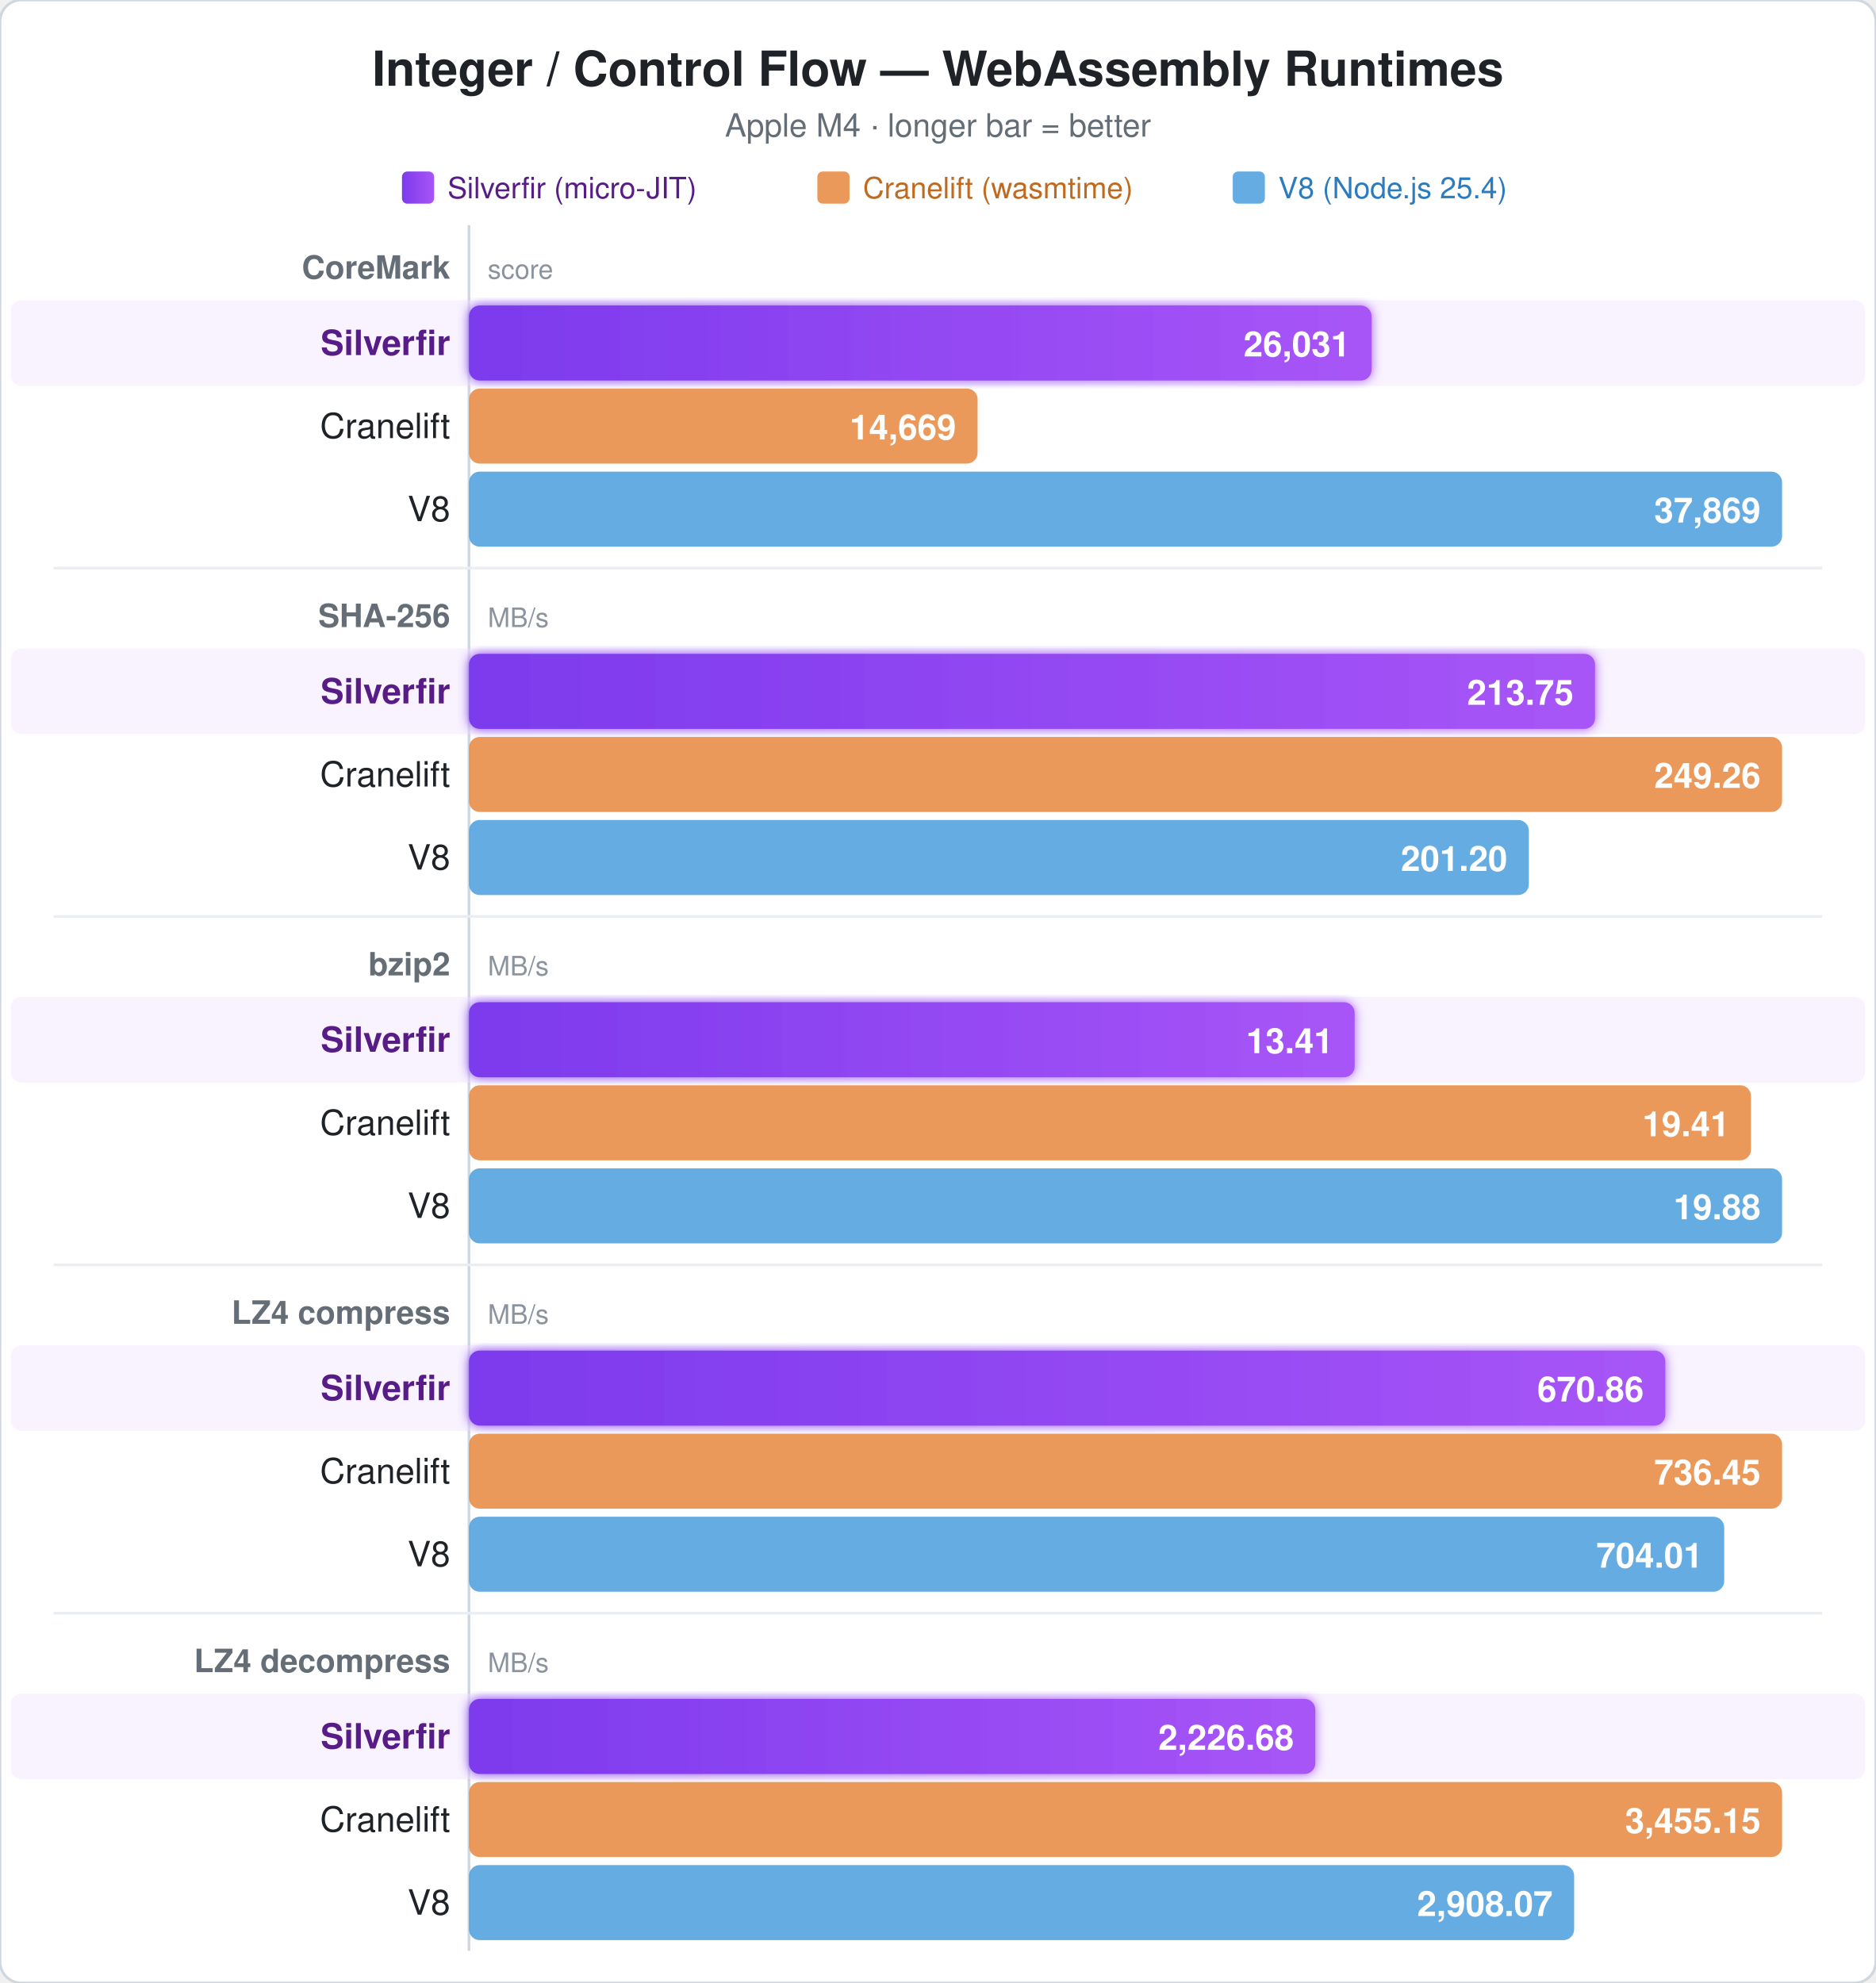
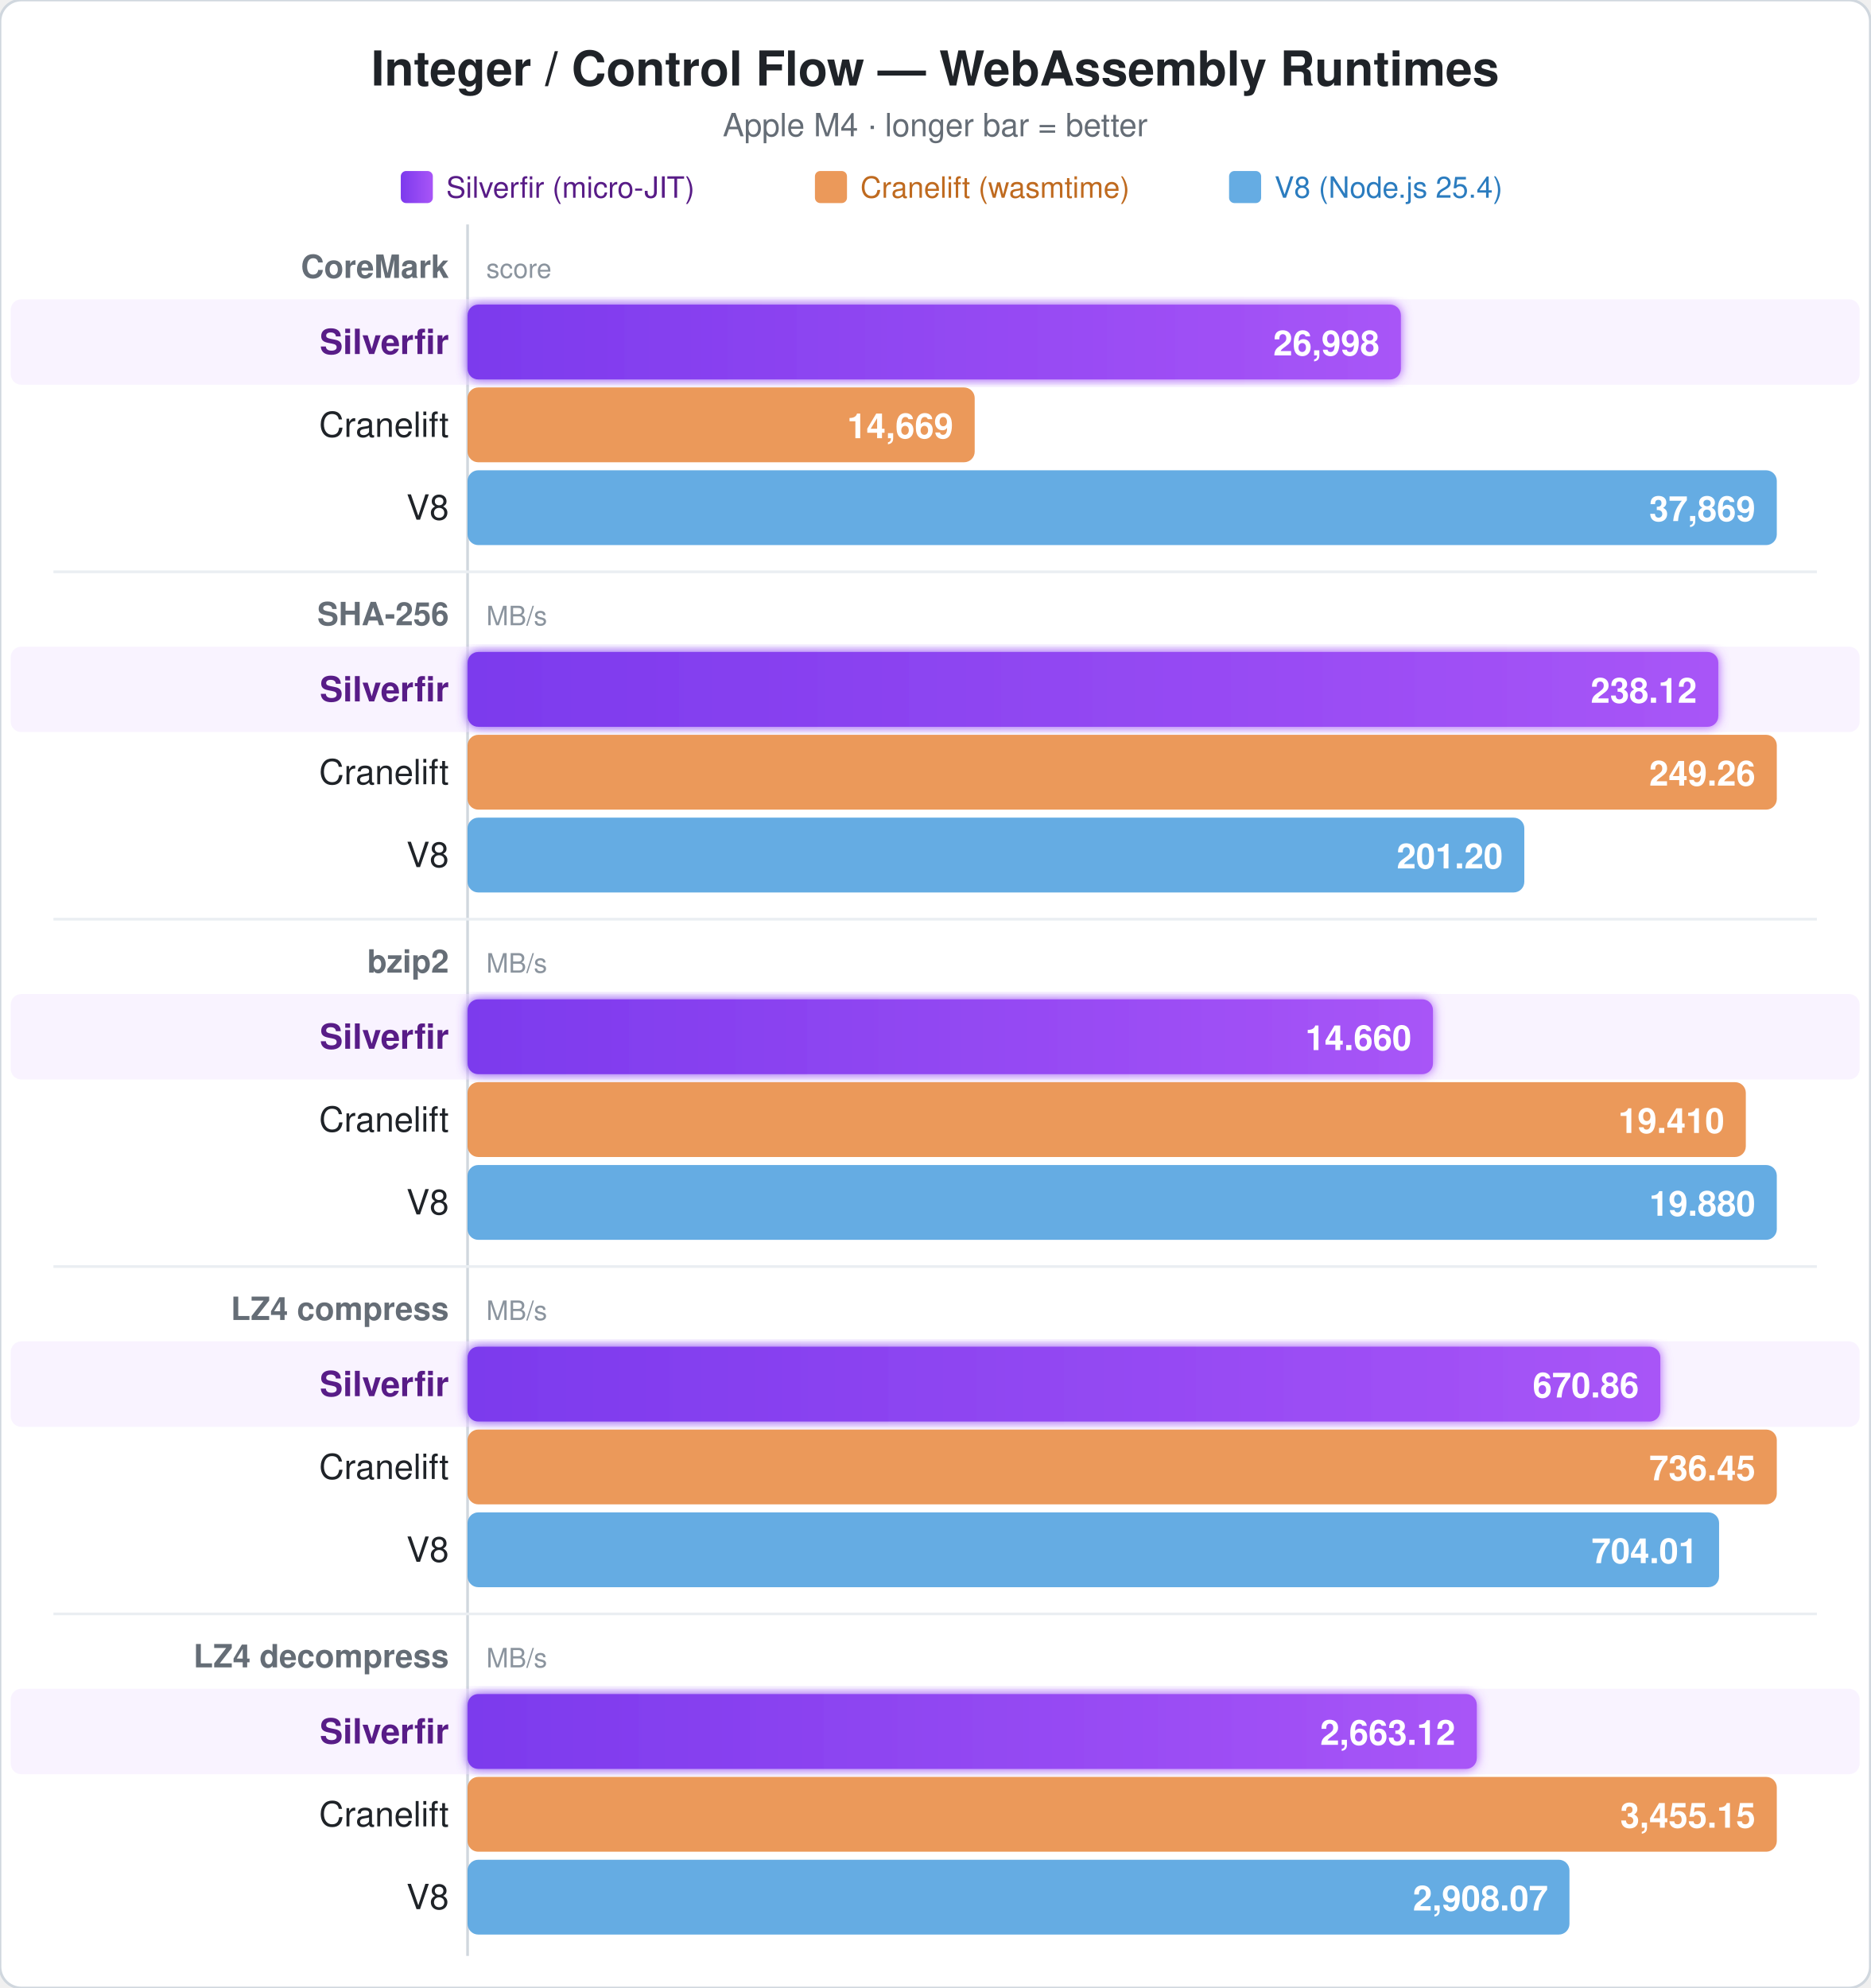
- <svg xmlns="http://www.w3.org/2000/svg" role="img" viewBox="0 0 700 740" width="700" height="740">
+ <svg xmlns="http://www.w3.org/2000/svg" role="img" viewBox="0 0 700 744" width="700" height="744">
  <defs>
    <linearGradient id="hlGrad" x1="0" y1="0" x2="1" y2="0">
      <stop offset="0%" stop-color="#7c3aed" />
      <stop offset="100%" stop-color="#a855f7" />
    </linearGradient>
    <filter id="glow">
      <feGaussianBlur stdDeviation="2" result="blur" />
      <feMerge>
        <feMergeNode in="blur" />
        <feMergeNode in="SourceGraphic" />
      </feMerge>
    </filter>
  </defs>
-   <rect width="700" height="740" rx="8" ry="8" fill="#ffffff" stroke="#d0d7de" stroke-width="1" />
+   <rect width="700" height="744" rx="8" ry="8" fill="#ffffff" stroke="#d0d7de" stroke-width="1" />
  <text x="350.0" y="32" text-anchor="middle" fill="#1f2328" font-family="Segoe UI,Helvetica,Arial,sans-serif" font-size="18" font-weight="600">Integer / Control Flow — WebAssembly Runtimes</text>
  <text x="350.0" y="51" text-anchor="middle" fill="#656d76" font-family="Segoe UI,Helvetica,Arial,sans-serif" font-size="12">Apple M4  ·  longer bar = better</text>
  <rect x="150.0" y="64" width="12" height="12" rx="2" fill="url(#hlGrad)" />
  <text x="167.0" y="74" fill="#581c87" font-family="Segoe UI,Helvetica,Arial,sans-serif" font-size="11">Silverfir (micro-JIT)</text>
  <rect x="305.0" y="64" width="12" height="12" rx="2" fill="#e8873d" opacity="0.85" />
  <text x="322.0" y="74" fill="#bf6a1f" font-family="Segoe UI,Helvetica,Arial,sans-serif" font-size="11">Cranelift (wasmtime)</text>
  <rect x="460.0" y="64" width="12" height="12" rx="2" fill="#4a9ede" opacity="0.85" />
  <text x="477.0" y="74" fill="#2b7cbf" font-family="Segoe UI,Helvetica,Arial,sans-serif" font-size="11">V8 (Node.js 25.4)</text>
-   <line x1="175" y1="84" x2="175" y2="728" stroke="#d0d7de" stroke-width="1" />
+   <line x1="175" y1="84" x2="175" y2="732" stroke="#d0d7de" stroke-width="1" />
  <text x="168" y="104.0" text-anchor="end" fill="#656d76" font-family="Segoe UI,Helvetica,Arial,sans-serif" font-size="12" font-weight="600">CoreMark</text>
  <text x="182" y="104.0" fill="#8b949e" font-family="Segoe UI,Helvetica,Arial,sans-serif" font-size="10">score</text>
  <rect x="4" y="112" width="692" height="32" rx="4" fill="#f3e8ff" opacity="0.5" />
  <text x="168" y="132.5" text-anchor="end" fill="#581c87" font-family="Segoe UI,Helvetica,Arial,sans-serif" font-size="13" font-weight="700">Silverfir</text>
-   <rect x="175" y="114" width="336.8" height="28" rx="4" fill="url(#hlGrad)" filter="url(#glow)">
-     <animate attributeName="width" from="0" to="336.8" dur="0.35s" fill="freeze" />
+   <rect x="175" y="114" width="349.3" height="28" rx="4" fill="url(#hlGrad)" filter="url(#glow)">
+     <animate attributeName="width" from="0" to="349.3" dur="0.35s" fill="freeze" />
  </rect>
-   <text x="503.8" y="133.0" text-anchor="end" fill="#ffffff" font-family="Segoe UI,Helvetica,Arial,sans-serif" font-size="13" font-weight="700">26,031</text>
+   <text x="516.3" y="133.0" text-anchor="end" fill="#ffffff" font-family="Segoe UI,Helvetica,Arial,sans-serif" font-size="13" font-weight="700">26,998</text>
  <text x="168" y="163.5" text-anchor="end" fill="#1f2328" font-family="Segoe UI,Helvetica,Arial,sans-serif" font-size="13" font-weight="400">Cranelift</text>
  <rect x="175" y="145" width="189.8" height="28" rx="4" fill="#e8873d" opacity="0.85">
    <animate attributeName="width" from="0" to="189.8" dur="0.39s" fill="freeze" />
  </rect>
  <text x="356.8" y="164.0" text-anchor="end" fill="#ffffff" font-family="Segoe UI,Helvetica,Arial,sans-serif" font-size="13" font-weight="700">14,669</text>
  <text x="168" y="194.5" text-anchor="end" fill="#1f2328" font-family="Segoe UI,Helvetica,Arial,sans-serif" font-size="13" font-weight="400">V8</text>
  <rect x="175" y="176" width="490.0" height="28" rx="4" fill="#4a9ede" opacity="0.85">
    <animate attributeName="width" from="0" to="490.0" dur="0.43s" fill="freeze" />
  </rect>
  <text x="657.0" y="195.0" text-anchor="end" fill="#ffffff" font-family="Segoe UI,Helvetica,Arial,sans-serif" font-size="13" font-weight="700">37,869</text>
-   <line x1="20" y1="212" x2="680" y2="212" stroke="#eaeef2" stroke-width="1" />
+   <line x1="20" y1="214" x2="680" y2="214" stroke="#eaeef2" stroke-width="1" />
  <text x="168" y="234.0" text-anchor="end" fill="#656d76" font-family="Segoe UI,Helvetica,Arial,sans-serif" font-size="12" font-weight="600">SHA-256</text>
  <text x="182" y="234.0" fill="#8b949e" font-family="Segoe UI,Helvetica,Arial,sans-serif" font-size="10">MB/s</text>
  <rect x="4" y="242" width="692" height="32" rx="4" fill="#f3e8ff" opacity="0.5" />
  <text x="168" y="262.5" text-anchor="end" fill="#581c87" font-family="Segoe UI,Helvetica,Arial,sans-serif" font-size="13" font-weight="700">Silverfir</text>
-   <rect x="175" y="244" width="420.2" height="28" rx="4" fill="url(#hlGrad)" filter="url(#glow)">
-     <animate attributeName="width" from="0" to="420.2" dur="0.47s" fill="freeze" />
+   <rect x="175" y="244" width="468.1" height="28" rx="4" fill="url(#hlGrad)" filter="url(#glow)">
+     <animate attributeName="width" from="0" to="468.1" dur="0.39s" fill="freeze" />
  </rect>
-   <text x="587.2" y="263.0" text-anchor="end" fill="#ffffff" font-family="Segoe UI,Helvetica,Arial,sans-serif" font-size="13" font-weight="700">213.75</text>
+   <text x="635.1" y="263.0" text-anchor="end" fill="#ffffff" font-family="Segoe UI,Helvetica,Arial,sans-serif" font-size="13" font-weight="700">238.12</text>
  <text x="168" y="293.5" text-anchor="end" fill="#1f2328" font-family="Segoe UI,Helvetica,Arial,sans-serif" font-size="13" font-weight="400">Cranelift</text>
  <rect x="175" y="275" width="490.0" height="28" rx="4" fill="#e8873d" opacity="0.85">
-     <animate attributeName="width" from="0" to="490.0" dur="0.51s" fill="freeze" />
+     <animate attributeName="width" from="0" to="490.0" dur="0.43s" fill="freeze" />
  </rect>
  <text x="657.0" y="294.0" text-anchor="end" fill="#ffffff" font-family="Segoe UI,Helvetica,Arial,sans-serif" font-size="13" font-weight="700">249.26</text>
  <text x="168" y="324.5" text-anchor="end" fill="#1f2328" font-family="Segoe UI,Helvetica,Arial,sans-serif" font-size="13" font-weight="400">V8</text>
  <rect x="175" y="306" width="395.5" height="28" rx="4" fill="#4a9ede" opacity="0.85">
-     <animate attributeName="width" from="0" to="395.5" dur="0.55s" fill="freeze" />
+     <animate attributeName="width" from="0" to="395.5" dur="0.47s" fill="freeze" />
  </rect>
  <text x="562.5" y="325.0" text-anchor="end" fill="#ffffff" font-family="Segoe UI,Helvetica,Arial,sans-serif" font-size="13" font-weight="700">201.20</text>
-   <line x1="20" y1="342" x2="680" y2="342" stroke="#eaeef2" stroke-width="1" />
+   <line x1="20" y1="344" x2="680" y2="344" stroke="#eaeef2" stroke-width="1" />
  <text x="168" y="364.0" text-anchor="end" fill="#656d76" font-family="Segoe UI,Helvetica,Arial,sans-serif" font-size="12" font-weight="600">bzip2</text>
  <text x="182" y="364.0" fill="#8b949e" font-family="Segoe UI,Helvetica,Arial,sans-serif" font-size="10">MB/s</text>
  <rect x="4" y="372" width="692" height="32" rx="4" fill="#f3e8ff" opacity="0.5" />
  <text x="168" y="392.5" text-anchor="end" fill="#581c87" font-family="Segoe UI,Helvetica,Arial,sans-serif" font-size="13" font-weight="700">Silverfir</text>
-   <rect x="175" y="374" width="330.5" height="28" rx="4" fill="url(#hlGrad)" filter="url(#glow)">
-     <animate attributeName="width" from="0" to="330.5" dur="0.59s" fill="freeze" />
+   <rect x="175" y="374" width="361.3" height="28" rx="4" fill="url(#hlGrad)" filter="url(#glow)">
+     <animate attributeName="width" from="0" to="361.3" dur="0.43s" fill="freeze" />
  </rect>
-   <text x="497.5" y="393.0" text-anchor="end" fill="#ffffff" font-family="Segoe UI,Helvetica,Arial,sans-serif" font-size="13" font-weight="700">13.41</text>
+   <text x="528.3" y="393.0" text-anchor="end" fill="#ffffff" font-family="Segoe UI,Helvetica,Arial,sans-serif" font-size="13" font-weight="700">14.660</text>
  <text x="168" y="423.5" text-anchor="end" fill="#1f2328" font-family="Segoe UI,Helvetica,Arial,sans-serif" font-size="13" font-weight="400">Cranelift</text>
  <rect x="175" y="405" width="478.4" height="28" rx="4" fill="#e8873d" opacity="0.85">
-     <animate attributeName="width" from="0" to="478.4" dur="0.63s" fill="freeze" />
+     <animate attributeName="width" from="0" to="478.4" dur="0.47s" fill="freeze" />
  </rect>
-   <text x="645.4" y="424.0" text-anchor="end" fill="#ffffff" font-family="Segoe UI,Helvetica,Arial,sans-serif" font-size="13" font-weight="700">19.41</text>
+   <text x="645.4" y="424.0" text-anchor="end" fill="#ffffff" font-family="Segoe UI,Helvetica,Arial,sans-serif" font-size="13" font-weight="700">19.410</text>
  <text x="168" y="454.5" text-anchor="end" fill="#1f2328" font-family="Segoe UI,Helvetica,Arial,sans-serif" font-size="13" font-weight="400">V8</text>
  <rect x="175" y="436" width="490.0" height="28" rx="4" fill="#4a9ede" opacity="0.85">
-     <animate attributeName="width" from="0" to="490.0" dur="0.67s" fill="freeze" />
+     <animate attributeName="width" from="0" to="490.0" dur="0.51s" fill="freeze" />
  </rect>
-   <text x="657.0" y="455.0" text-anchor="end" fill="#ffffff" font-family="Segoe UI,Helvetica,Arial,sans-serif" font-size="13" font-weight="700">19.88</text>
-   <line x1="20" y1="472" x2="680" y2="472" stroke="#eaeef2" stroke-width="1" />
+   <text x="657.0" y="455.0" text-anchor="end" fill="#ffffff" font-family="Segoe UI,Helvetica,Arial,sans-serif" font-size="13" font-weight="700">19.880</text>
+   <line x1="20" y1="474" x2="680" y2="474" stroke="#eaeef2" stroke-width="1" />
  <text x="168" y="494.0" text-anchor="end" fill="#656d76" font-family="Segoe UI,Helvetica,Arial,sans-serif" font-size="12" font-weight="600">LZ4 compress</text>
  <text x="182" y="494.0" fill="#8b949e" font-family="Segoe UI,Helvetica,Arial,sans-serif" font-size="10">MB/s</text>
  <rect x="4" y="502" width="692" height="32" rx="4" fill="#f3e8ff" opacity="0.5" />
  <text x="168" y="522.5" text-anchor="end" fill="#581c87" font-family="Segoe UI,Helvetica,Arial,sans-serif" font-size="13" font-weight="700">Silverfir</text>
  <rect x="175" y="504" width="446.4" height="28" rx="4" fill="url(#hlGrad)" filter="url(#glow)">
-     <animate attributeName="width" from="0" to="446.4" dur="0.71s" fill="freeze" />
+     <animate attributeName="width" from="0" to="446.4" dur="0.47s" fill="freeze" />
  </rect>
  <text x="613.4" y="523.0" text-anchor="end" fill="#ffffff" font-family="Segoe UI,Helvetica,Arial,sans-serif" font-size="13" font-weight="700">670.86</text>
  <text x="168" y="553.5" text-anchor="end" fill="#1f2328" font-family="Segoe UI,Helvetica,Arial,sans-serif" font-size="13" font-weight="400">Cranelift</text>
  <rect x="175" y="535" width="490.0" height="28" rx="4" fill="#e8873d" opacity="0.85">
-     <animate attributeName="width" from="0" to="490.0" dur="0.75s" fill="freeze" />
+     <animate attributeName="width" from="0" to="490.0" dur="0.51s" fill="freeze" />
  </rect>
  <text x="657.0" y="554.0" text-anchor="end" fill="#ffffff" font-family="Segoe UI,Helvetica,Arial,sans-serif" font-size="13" font-weight="700">736.45</text>
  <text x="168" y="584.5" text-anchor="end" fill="#1f2328" font-family="Segoe UI,Helvetica,Arial,sans-serif" font-size="13" font-weight="400">V8</text>
  <rect x="175" y="566" width="468.4" height="28" rx="4" fill="#4a9ede" opacity="0.85">
-     <animate attributeName="width" from="0" to="468.4" dur="0.79s" fill="freeze" />
+     <animate attributeName="width" from="0" to="468.4" dur="0.55s" fill="freeze" />
  </rect>
  <text x="635.4" y="585.0" text-anchor="end" fill="#ffffff" font-family="Segoe UI,Helvetica,Arial,sans-serif" font-size="13" font-weight="700">704.01</text>
-   <line x1="20" y1="602" x2="680" y2="602" stroke="#eaeef2" stroke-width="1" />
+   <line x1="20" y1="604" x2="680" y2="604" stroke="#eaeef2" stroke-width="1" />
  <text x="168" y="624.0" text-anchor="end" fill="#656d76" font-family="Segoe UI,Helvetica,Arial,sans-serif" font-size="12" font-weight="600">LZ4 decompress</text>
  <text x="182" y="624.0" fill="#8b949e" font-family="Segoe UI,Helvetica,Arial,sans-serif" font-size="10">MB/s</text>
  <rect x="4" y="632" width="692" height="32" rx="4" fill="#f3e8ff" opacity="0.5" />
  <text x="168" y="652.5" text-anchor="end" fill="#581c87" font-family="Segoe UI,Helvetica,Arial,sans-serif" font-size="13" font-weight="700">Silverfir</text>
-   <rect x="175" y="634" width="315.8" height="28" rx="4" fill="url(#hlGrad)" filter="url(#glow)">
-     <animate attributeName="width" from="0" to="315.8" dur="0.83s" fill="freeze" />
+   <rect x="175" y="634" width="377.7" height="28" rx="4" fill="url(#hlGrad)" filter="url(#glow)">
+     <animate attributeName="width" from="0" to="377.7" dur="0.51s" fill="freeze" />
  </rect>
-   <text x="482.8" y="653.0" text-anchor="end" fill="#ffffff" font-family="Segoe UI,Helvetica,Arial,sans-serif" font-size="13" font-weight="700">2,226.68</text>
+   <text x="544.7" y="653.0" text-anchor="end" fill="#ffffff" font-family="Segoe UI,Helvetica,Arial,sans-serif" font-size="13" font-weight="700">2,663.12</text>
  <text x="168" y="683.5" text-anchor="end" fill="#1f2328" font-family="Segoe UI,Helvetica,Arial,sans-serif" font-size="13" font-weight="400">Cranelift</text>
  <rect x="175" y="665" width="490.0" height="28" rx="4" fill="#e8873d" opacity="0.85">
-     <animate attributeName="width" from="0" to="490.0" dur="0.87s" fill="freeze" />
+     <animate attributeName="width" from="0" to="490.0" dur="0.55s" fill="freeze" />
  </rect>
  <text x="657.0" y="684.0" text-anchor="end" fill="#ffffff" font-family="Segoe UI,Helvetica,Arial,sans-serif" font-size="13" font-weight="700">3,455.15</text>
  <text x="168" y="714.5" text-anchor="end" fill="#1f2328" font-family="Segoe UI,Helvetica,Arial,sans-serif" font-size="13" font-weight="400">V8</text>
  <rect x="175" y="696" width="412.4" height="28" rx="4" fill="#4a9ede" opacity="0.85">
-     <animate attributeName="width" from="0" to="412.4" dur="0.91s" fill="freeze" />
+     <animate attributeName="width" from="0" to="412.4" dur="0.59s" fill="freeze" />
  </rect>
  <text x="579.4" y="715.0" text-anchor="end" fill="#ffffff" font-family="Segoe UI,Helvetica,Arial,sans-serif" font-size="13" font-weight="700">2,908.07</text>
</svg>
